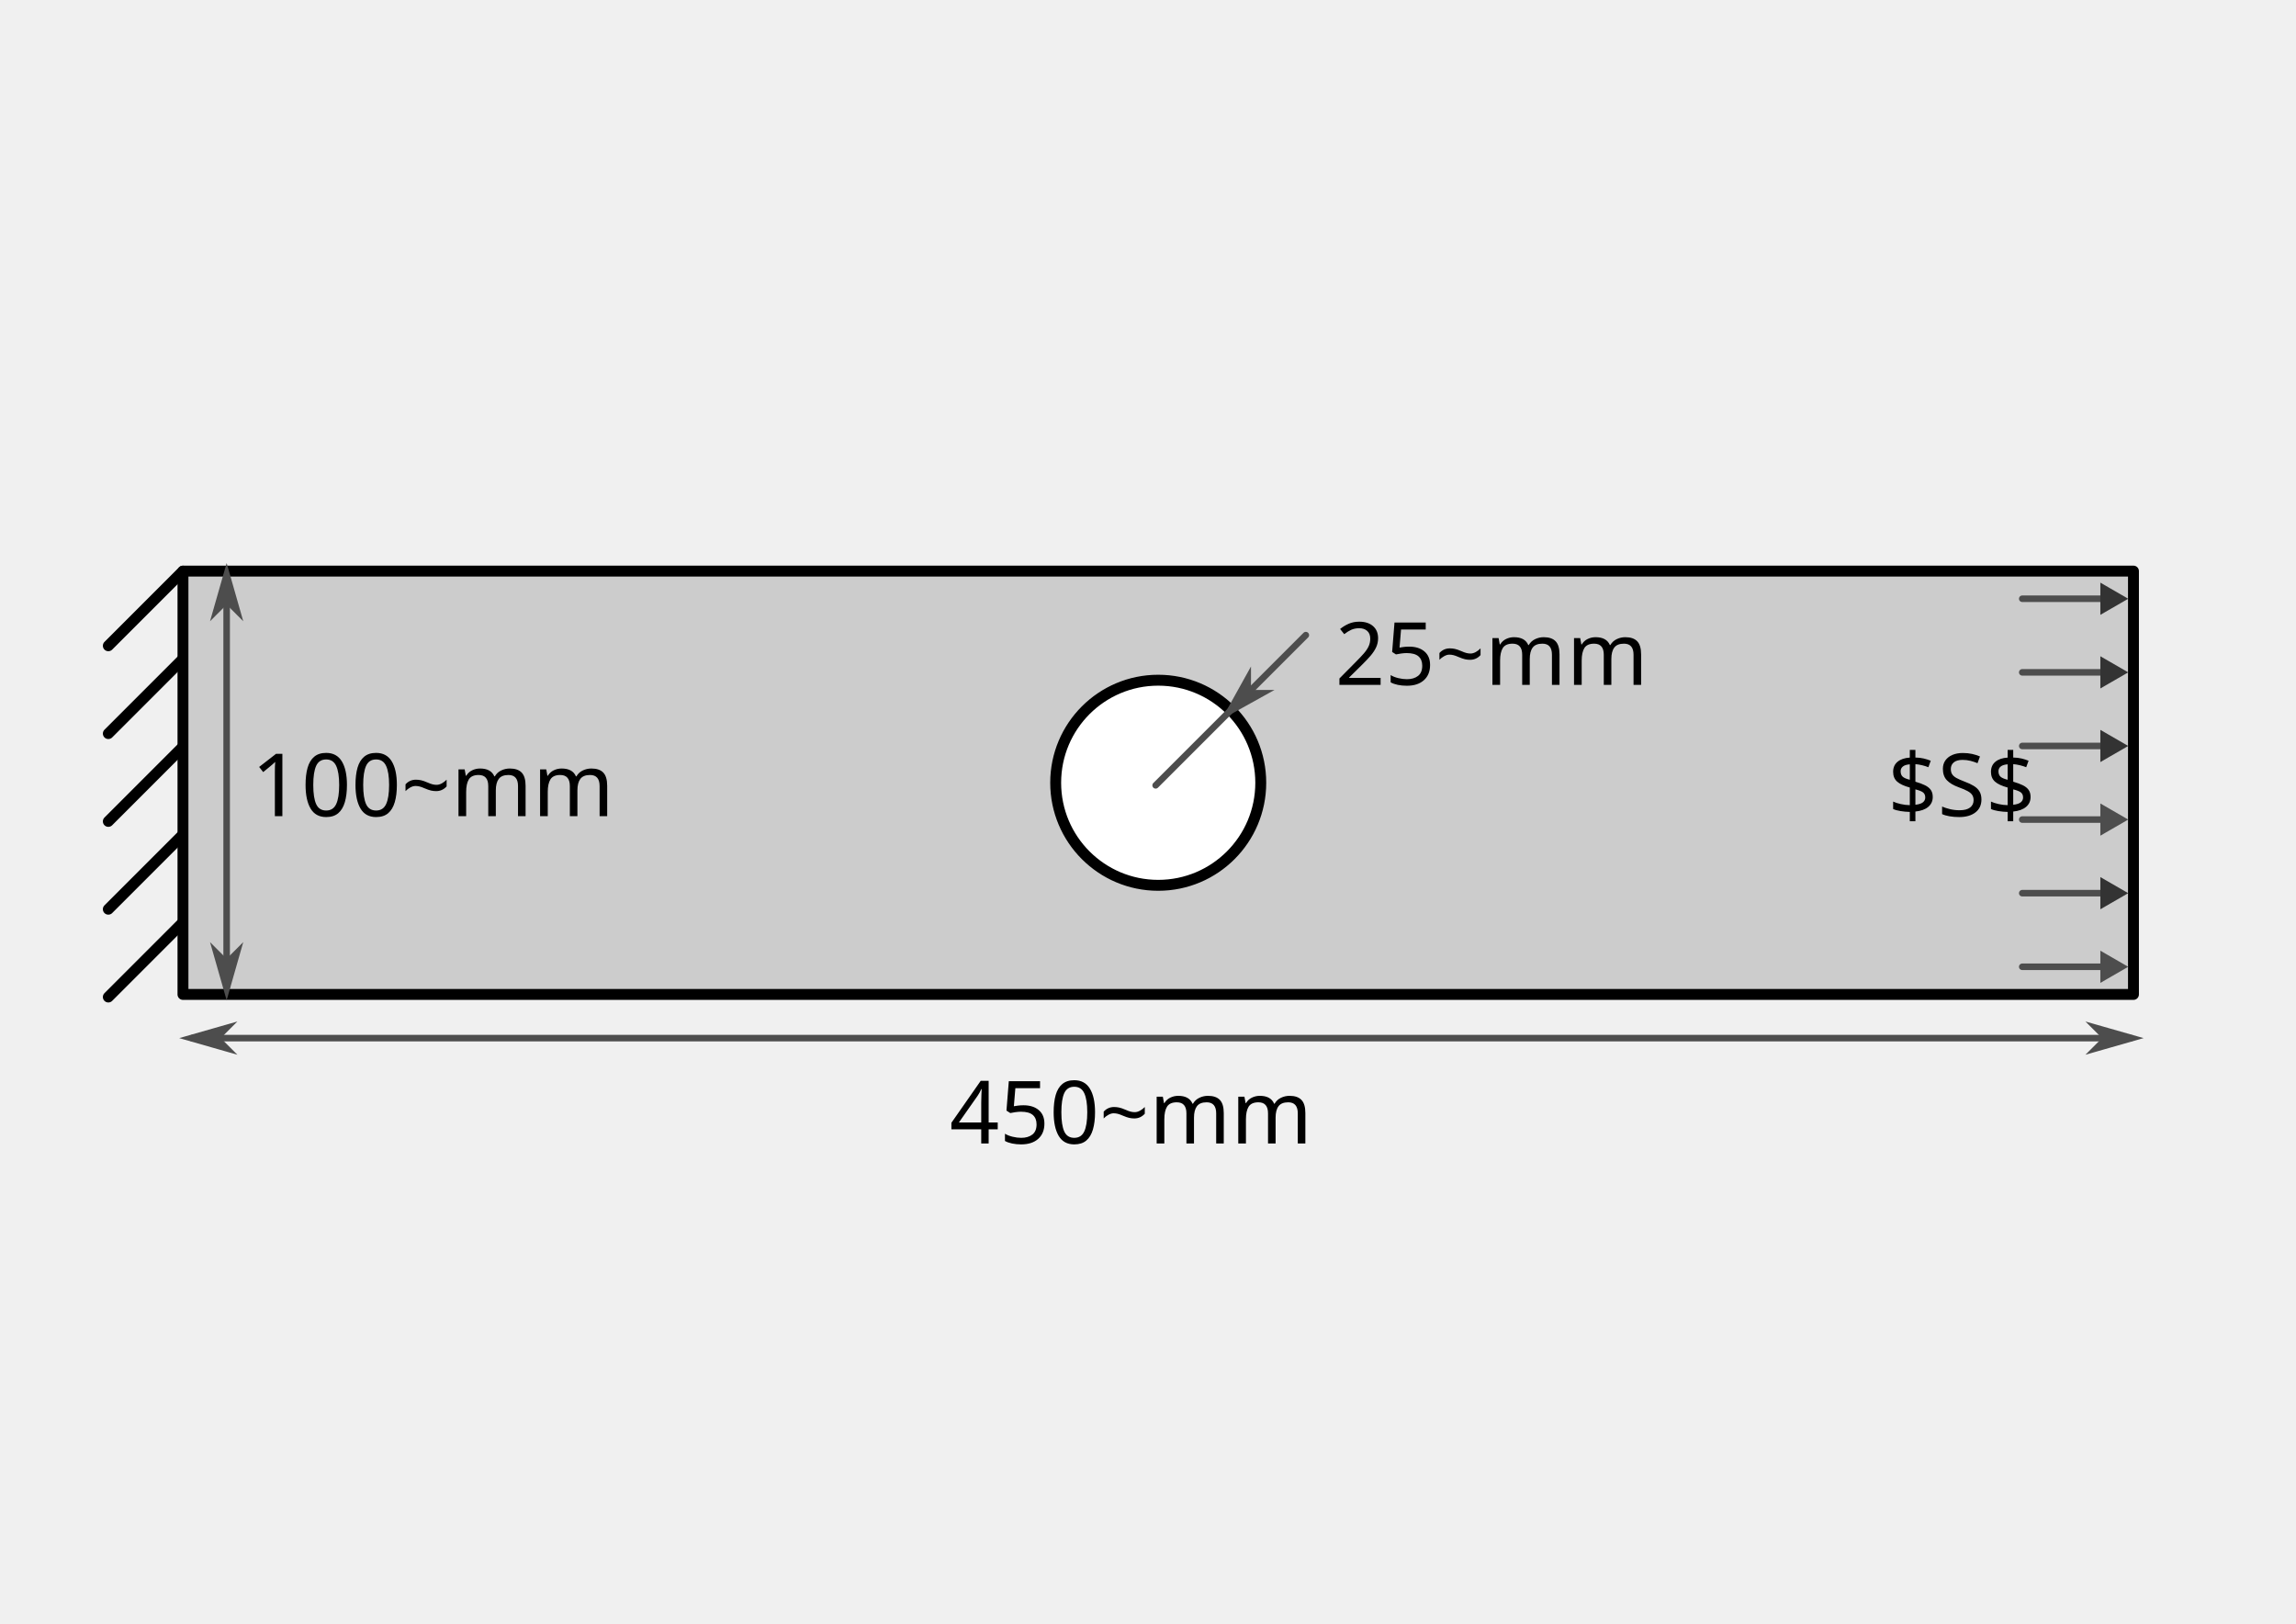
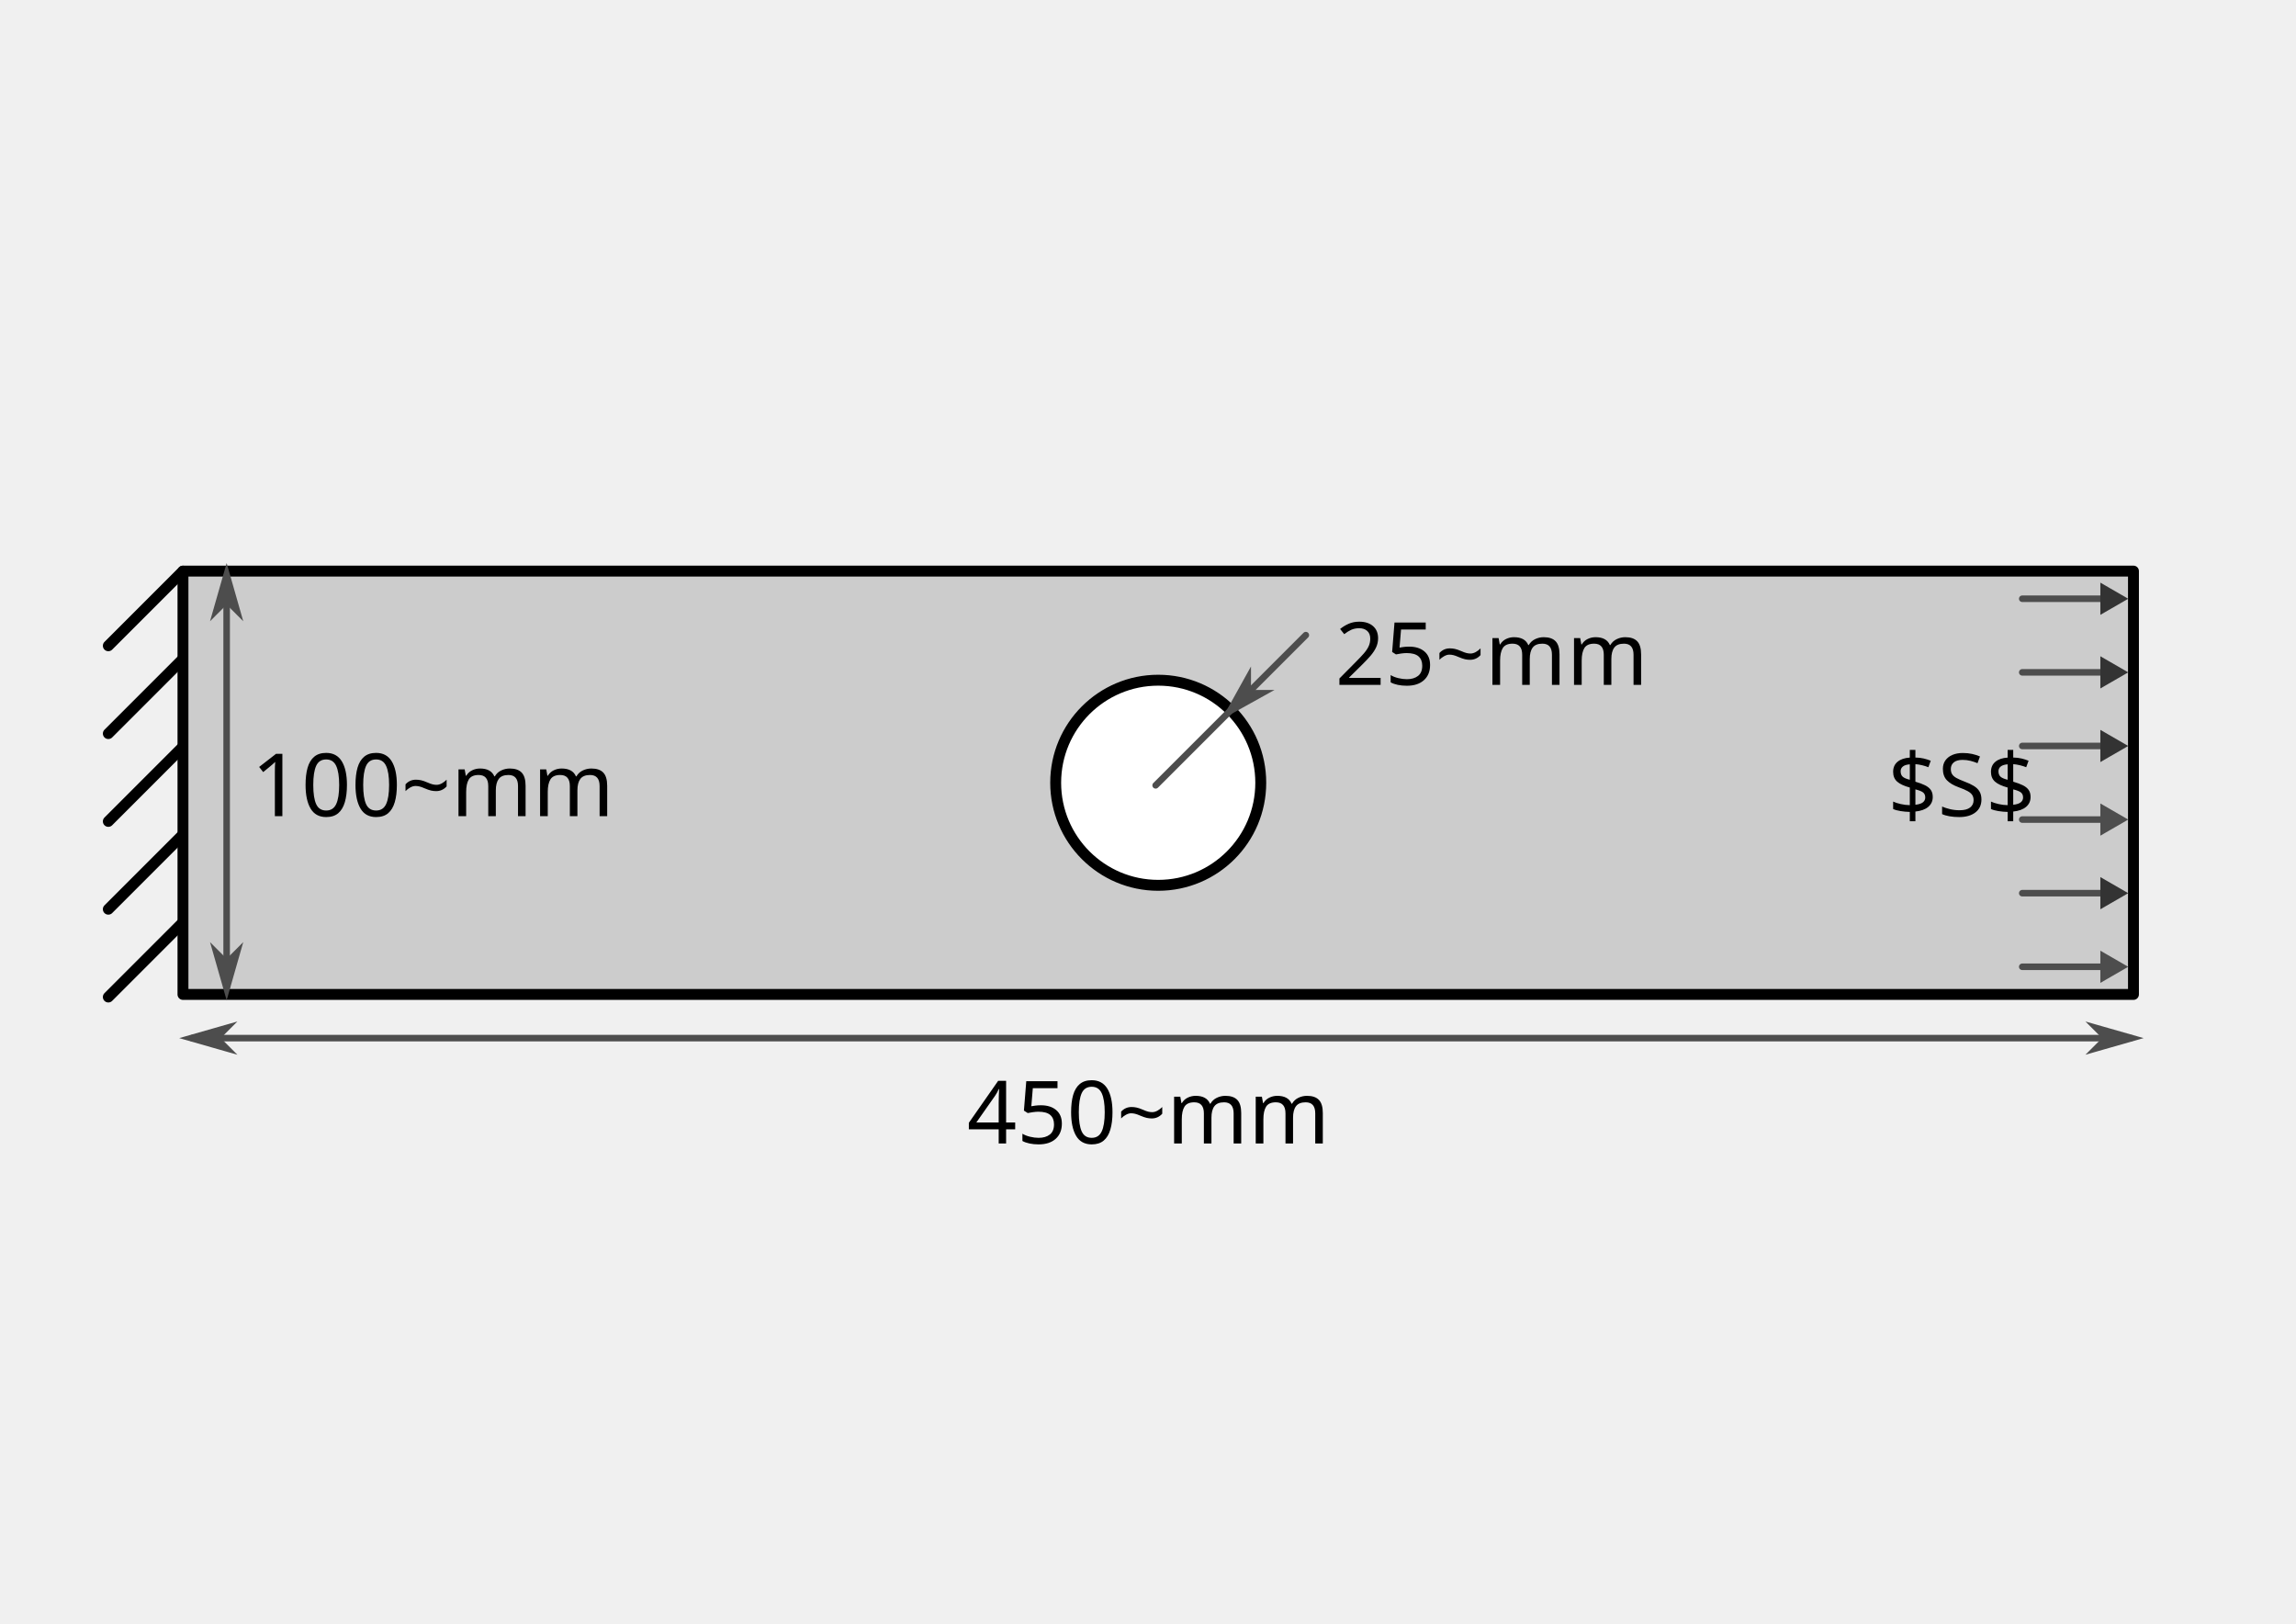
<svg xmlns="http://www.w3.org/2000/svg" width="297mm" height="210mm" viewBox="0 0 1052.362 744.094" id="svg2" version="1.1">
  <defs id="defs4">
    <marker orient="auto" refY="0.0" refX="0.0" id="Arrow1Mend" style="overflow:visible;">
      <path id="path4392" d="M 0.0,0.0 L 5.0,-5.0 L -12.5,0.0 L 5.0,5.0 L 0.0,0.0 z " style="fill-rule:evenodd;stroke:#4d4d4d;stroke-width:1pt;stroke-opacity:1;fill:#4d4d4d;fill-opacity:1" transform="scale(0.4) rotate(180) translate(10,0)" />
    </marker>
    <marker style="overflow:visible" id="marker12518" refX="0.0" refY="0.0" orient="auto">
      <path transform="scale(0.4) translate(10,0)" style="fill-rule:evenodd;stroke:#4d4d4d;stroke-width:1pt;stroke-opacity:1;fill:#4d4d4d;fill-opacity:1" d="M 0.0,0.0 L 5.0,-5.0 L -12.5,0.0 L 5.0,5.0 L 0.0,0.0 z " id="path12520" />
    </marker>
    <marker orient="auto" refY="0.0" refX="0.0" id="marker9156" style="overflow:visible">
      <path id="path9158" d="M 5.77,0.0 L -2.88,5.0 L -2.88,-5.0 L 5.77,0.0 z " style="fill-rule:evenodd;stroke:#333333;stroke-width:1pt;stroke-opacity:1;fill:#333333;fill-opacity:1" transform="scale(-0.4)" />
    </marker>
    <marker orient="auto" refY="0.0" refX="0.0" id="TriangleInM" style="overflow:visible">
      <path id="path4519" d="M 5.77,0.0 L -2.88,5.0 L -2.88,-5.0 L 5.77,0.0 z " style="fill-rule:evenodd;stroke:#4d4d4d;stroke-width:1pt;stroke-opacity:1;fill:#000000;fill-opacity:1" transform="scale(-0.4)" />
    </marker>
    <marker orient="auto" refY="0.0" refX="0.0" id="marker9024" style="overflow:visible">
      <path id="path9026" d="M 5.77,0.0 L -2.88,5.0 L -2.88,-5.0 L 5.77,0.0 z " style="fill-rule:evenodd;stroke:#4d4d4d;stroke-width:1pt;stroke-opacity:1;fill:#000000;fill-opacity:1" transform="scale(-0.8)" />
    </marker>
    <marker orient="auto" refY="0.0" refX="0.0" id="TriangleInL" style="overflow:visible">
      <path id="path4516" d="M 5.77,0.0 L -2.88,5.0 L -2.88,-5.0 L 5.77,0.0 z " style="fill-rule:evenodd;stroke:#4d4d4d;stroke-width:1pt;stroke-opacity:1;fill:#000000;fill-opacity:1" transform="scale(-0.8)" />
    </marker>
    <marker orient="auto" refY="0.0" refX="0.0" id="Arrow2Lstart" style="overflow:visible">
      <path id="path4401" style="fill-rule:evenodd;stroke-width:0.625;stroke-linejoin:round;stroke:#000000;stroke-opacity:1;fill:#4d4d4d;fill-opacity:1" d="M 8.719,4.034 L -2.207,0.016 L 8.719,-4.002 C 6.973,-1.63 6.983,1.616 8.719,4.034 z " transform="scale(1.1) translate(1,0)" />
    </marker>
    <marker orient="auto" refY="0.0" refX="0.0" id="marker5539" style="overflow:visible">
      <path id="path5541" d="M 0.0,0.0 L 5.0,-5.0 L -12.5,0.0 L 5.0,5.0 L 0.0,0.0 z " style="fill-rule:evenodd;stroke:#4d4d4d;stroke-width:1pt;stroke-opacity:1;fill:#4d4d4d;fill-opacity:1" transform="scale(0.4) translate(10,0)" />
    </marker>
    <marker orient="auto" refY="0.0" refX="0.0" id="DotS" style="overflow:visible">
      <path id="path4450" d="M -2.5,-1.0 C -2.5,1.76 -4.74,4.0 -7.5,4.0 C -10.26,4.0 -12.5,1.76 -12.5,-1.0 C -12.5,-3.76 -10.26,-6.0 -7.5,-6.0 C -4.74,-6.0 -2.5,-3.76 -2.5,-1.0 z " style="fill-rule:evenodd;stroke:#000000;stroke-width:1pt;stroke-opacity:1;fill:#000000;fill-opacity:1" transform="scale(0.2) translate(7.4, 1)" />
    </marker>
    <marker orient="auto" refY="0.0" refX="0.0" id="DotM" style="overflow:visible">
      <path id="path4447" d="M -2.5,-1.0 C -2.5,1.76 -4.74,4.0 -7.5,4.0 C -10.26,4.0 -12.5,1.76 -12.5,-1.0 C -12.5,-3.76 -10.26,-6.0 -7.5,-6.0 C -4.74,-6.0 -2.5,-3.76 -2.5,-1.0 z " style="fill-rule:evenodd;stroke:#000000;stroke-width:1pt;stroke-opacity:1;fill:#000000;fill-opacity:1" transform="scale(0.4) translate(7.4, 1)" />
    </marker>
    <marker orient="auto" refY="0.0" refX="0.0" id="marker4677" style="overflow:visible">
      <path id="path4679" d="M 0.0,0.0 L 5.0,-5.0 L -12.5,0.0 L 5.0,5.0 L 0.0,0.0 z " style="fill-rule:evenodd;stroke:#4d4d4d;stroke-width:1pt;stroke-opacity:1;fill:#4d4d4d;fill-opacity:1" transform="scale(0.4) translate(10,0)" />
    </marker>
    <marker orient="auto" refY="0.0" refX="0.0" id="Arrow1Mstart" style="overflow:visible">
      <path id="path4389" d="M 0.0,0.0 L 5.0,-5.0 L -12.5,0.0 L 5.0,5.0 L 0.0,0.0 z " style="fill-rule:evenodd;stroke:#4d4d4d;stroke-width:1pt;stroke-opacity:1;fill:#4d4d4d;fill-opacity:1" transform="scale(0.4) translate(10,0)" />
    </marker>
    <marker orient="auto" refY="0" refX="0" id="marker9156-1" style="overflow:visible">
      <path id="path9158-2" d="m 5.77,0 -8.65,5 0,-10 8.65,5 z" style="fill:#333333;fill-opacity:1;fill-rule:evenodd;stroke:#333333;stroke-width:1pt;stroke-opacity:1" transform="scale(-0.4,-0.4)" />
    </marker>
    <marker orient="auto" refY="0" refX="0" id="marker9156-0" style="overflow:visible">
      <path id="path9158-9" d="m 5.77,0 -8.65,5 0,-10 8.65,5 z" style="fill:#333333;fill-opacity:1;fill-rule:evenodd;stroke:#333333;stroke-width:1pt;stroke-opacity:1" transform="scale(-0.4,-0.4)" />
    </marker>
    <marker orient="auto" refY="0" refX="0" id="marker9156-1-2" style="overflow:visible">
      <path id="path9158-2-6" d="m 5.77,0 -8.65,5 0,-10 8.65,5 z" style="fill:#4d4d4d;fill-opacity:1;fill-rule:evenodd;stroke:#4d4d4d;stroke-width:1pt;stroke-opacity:1" transform="scale(-0.4,-0.4)" />
    </marker>
    <marker orient="auto" refY="0" refX="0" id="marker9156-1-2-8" style="overflow:visible">
      <path id="path9158-2-6-7" d="m 5.77,0 -8.65,5 0,-10 8.65,5 z" style="fill:#333333;fill-opacity:1;fill-rule:evenodd;stroke:#333333;stroke-width:1pt;stroke-opacity:1" transform="scale(-0.4,-0.4)" />
    </marker>
    <marker orient="auto" refY="0" refX="0" id="marker9156-1-2-8-2" style="overflow:visible">
      <path id="path9158-2-6-7-0" d="m 5.77,0 -8.65,5 0,-10 8.65,5 z" style="fill:#4d4d4d;fill-opacity:1;fill-rule:evenodd;stroke:#4d4d4d;stroke-width:1pt;stroke-opacity:1" transform="scale(-0.4,-0.4)" />
    </marker>
    <marker orient="auto" refY="0" refX="0" id="marker9156-1-2-8-2-3" style="overflow:visible">
      <path id="path9158-2-6-7-0-7" d="m 5.77,0 -8.65,5 0,-10 8.65,5 z" style="fill:#333333;fill-opacity:1;fill-rule:evenodd;stroke:#333333;stroke-width:1pt;stroke-opacity:1" transform="scale(-0.4,-0.4)" />
    </marker>
    <marker style="overflow:visible" id="marker12518-9" refX="0" refY="0" orient="auto">
      <path transform="matrix(0.4,0,0,0.4,4,0)" style="fill:#4d4d4d;fill-opacity:1;fill-rule:evenodd;stroke:#4d4d4d;stroke-width:1pt;stroke-opacity:1" d="M 0,0 5,-5 -12.5,0 5,5 0,0 Z" id="path12520-2" />
    </marker>
    <marker orient="auto" refY="0" refX="0" id="Arrow1Mend-2" style="overflow:visible">
      <path id="path4392-8" d="M 0,0 5,-5 -12.5,0 5,5 0,0 Z" style="fill:#4d4d4d;fill-opacity:1;fill-rule:evenodd;stroke:#4d4d4d;stroke-width:1pt;stroke-opacity:1" transform="matrix(-0.4,0,0,-0.4,-4,0)" />
    </marker>
  </defs>
  <g id="layer1" transform="translate(0,-308.2677)">
    <g id="g10408" style="stroke:#000000" transform="translate(40,-20)">
      <path id="path4155" d="m 9.65,624.198 34.185,-34.182" style="fill:none;fill-rule:evenodd;stroke:#000000;stroke-width:5;stroke-linecap:round;stroke-linejoin:miter;stroke-miterlimit:4;stroke-dasharray:none;stroke-opacity:1" />
      <path id="path4155-5" d="m 9.65,664.441 34.185,-34.182" style="fill:none;fill-rule:evenodd;stroke:#000000;stroke-width:5;stroke-linecap:round;stroke-linejoin:miter;stroke-miterlimit:4;stroke-dasharray:none;stroke-opacity:1" />
      <path id="path4155-6" d="m 9.65,704.684 34.185,-34.182" style="fill:none;fill-rule:evenodd;stroke:#000000;stroke-width:5;stroke-linecap:round;stroke-linejoin:miter;stroke-miterlimit:4;stroke-dasharray:none;stroke-opacity:1" />
      <path id="path4155-5-2" d="m 9.65,744.927 34.185,-34.182" style="fill:none;fill-rule:evenodd;stroke:#000000;stroke-width:5;stroke-linecap:round;stroke-linejoin:miter;stroke-miterlimit:4;stroke-dasharray:none;stroke-opacity:1" />
      <path id="path4155-9" d="m 9.65,785.17 34.185,-34.182" style="fill:none;fill-rule:evenodd;stroke:#000000;stroke-width:5;stroke-linecap:round;stroke-linejoin:miter;stroke-miterlimit:4;stroke-dasharray:none;stroke-opacity:1" />
    </g>
    <rect style="fill:#cccccc;fill-opacity:1;stroke:#000000;stroke-width:5;stroke-linejoin:round;stroke-miterlimit:4;stroke-dasharray:none;stroke-dashoffset:0;stroke-opacity:1" id="rect4136" width="894" height="194" x="83.865" y="569.985" />
    <circle style="fill:#ffffff;fill-opacity:1;stroke:#000000;stroke-width:5;stroke-linecap:round;stroke-linejoin:round;stroke-miterlimit:4;stroke-dasharray:none;stroke-dashoffset:0;stroke-opacity:1" id="path4356" cx="530.865" cy="666.985" r="47" />
    <path style="fill:none;fill-rule:evenodd;stroke:#4d4d4d;stroke-width:3;stroke-linecap:round;stroke-linejoin:miter;stroke-miterlimit:4;stroke-dasharray:none;stroke-opacity:1;marker-mid:url(#marker5539)" d="m 529.685,668.165 c 11.472,-11.473 22.945,-22.946 34.417,-34.419 11.472,-11.473 22.945,-22.946 34.417,-34.419" id="path4987" />
    <path style="fill:none;fill-opacity:1;fill-rule:evenodd;stroke:#4d4d4d;stroke-width:3;stroke-linecap:round;stroke-linejoin:miter;stroke-miterlimit:4;stroke-dasharray:none;stroke-opacity:1;marker-start:url(#marker9156)" d="m 966.943,582.655 -40.056,0" id="path8772" />
    <path style="fill:none;fill-opacity:1;fill-rule:evenodd;stroke:#4d4d4d;stroke-width:3;stroke-linecap:round;stroke-linejoin:miter;stroke-miterlimit:4;stroke-dasharray:none;stroke-opacity:1;marker-start:url(#marker9156-1)" d="m 966.943,650.119 -40.056,0" id="path8772-7" />
    <path style="fill:none;fill-opacity:1;fill-rule:evenodd;stroke:#4d4d4d;stroke-width:3;stroke-linecap:round;stroke-linejoin:miter;stroke-miterlimit:4;stroke-dasharray:none;stroke-opacity:1;marker-start:url(#marker9156-0)" d="m 966.943,616.387 -40.056,0" id="path8772-3" />
    <path style="fill:none;fill-opacity:1;fill-rule:evenodd;stroke:#4d4d4d;stroke-width:3;stroke-linecap:round;stroke-linejoin:miter;stroke-miterlimit:4;stroke-dasharray:none;stroke-opacity:1;marker-start:url(#marker9156-1-2)" d="m 966.943,683.851 -40.056,0" id="path8772-7-1" />
    <path style="fill:none;fill-opacity:1;fill-rule:evenodd;stroke:#4d4d4d;stroke-width:3;stroke-linecap:round;stroke-linejoin:miter;stroke-miterlimit:4;stroke-dasharray:none;stroke-opacity:1;marker-start:url(#marker9156-1-2-8)" d="m 966.943,717.583 -40.056,0" id="path8772-7-1-9" />
    <path style="fill:none;fill-opacity:1;fill-rule:evenodd;stroke:#4d4d4d;stroke-width:3;stroke-linecap:round;stroke-linejoin:miter;stroke-miterlimit:4;stroke-dasharray:none;stroke-opacity:1;marker-start:url(#marker9156-1-2-8-2)" d="m 966.943,751.315 -40.056,0" id="path8772-7-1-9-2" />
    <path style="fill:none;fill-rule:evenodd;stroke:#4d4d4d;stroke-width:3;stroke-linecap:round;stroke-linejoin:miter;stroke-miterlimit:4;stroke-dasharray:none;stroke-opacity:1;marker-start:url(#marker12518-9);marker-end:url(#Arrow1Mend-2)" d="m 976.596,784.002 -888.54,0" id="path12510-9" />
    <text xml:space="preserve" style="font-style:normal;font-weight:normal;font-size:40px;line-height:125%;font-family:sans-serif;letter-spacing:0px;word-spacing:0px;fill:#000000;fill-opacity:1;stroke:none;stroke-width:1px;stroke-linecap:butt;stroke-linejoin:miter;stroke-opacity:1" x="612" y="622.12" id="text14529">
      <tspan x="612" y="622.12" id="tspan14533">25~mm</tspan>
    </text>
    <path style="fill:none;fill-rule:evenodd;stroke:#4d4d4d;stroke-width:3;stroke-linecap:round;stroke-linejoin:miter;stroke-miterlimit:4;stroke-dasharray:none;stroke-opacity:1;marker-start:url(#marker12518);marker-end:url(#Arrow1Mend)" d="m 103.881,572.216 0,188.54" id="path12510" />
    <text xml:space="preserve" style="font-style:normal;font-weight:normal;font-size:40px;line-height:125%;font-family:sans-serif;letter-spacing:0px;word-spacing:0px;fill:#000000;fill-opacity:1;stroke:none;stroke-width:1px;stroke-linecap:butt;stroke-linejoin:miter;stroke-opacity:1" x="115.224" y="682.296" id="text14529-8">
      <tspan x="115.224" y="682.296" id="tspan14533-2">100~mm</tspan>
    </text>
-     <text xml:space="preserve" style="font-style:normal;font-weight:normal;font-size:40px;line-height:125%;font-family:sans-serif;letter-spacing:0px;word-spacing:0px;fill:#000000;fill-opacity:1;stroke:none;stroke-width:1px;stroke-linecap:butt;stroke-linejoin:miter;stroke-opacity:1" x="435.225" y="832.296" id="text14529-5">
-       <tspan x="435.225" y="832.296" id="tspan14533-3">450~mm</tspan>
+     <text xml:space="preserve" style="font-style:normal;font-weight:normal;font-size:40px;line-height:125%;font-family:sans-serif;letter-spacing:0px;word-spacing:0px;fill:#000000;fill-opacity:1;stroke:none;stroke-width:1px;stroke-linecap:butt;stroke-linejoin:miter;stroke-opacity:1" x="443.225" y="832.296" id="text14529-5">
+       <tspan x="443.225" y="832.296" id="tspan14533-3">450~mm</tspan>
    </text>
    <text xml:space="preserve" style="font-style:normal;font-weight:normal;font-size:40px;line-height:125%;font-family:sans-serif;letter-spacing:0px;word-spacing:0px;fill:#000000;fill-opacity:1;stroke:none;stroke-width:1px;stroke-linecap:butt;stroke-linejoin:miter;stroke-opacity:1" x="865.225" y="682.296" id="text14529-4">
      <tspan x="865.225" y="682.296" id="tspan14533-9">$S$</tspan>
    </text>
  </g>
</svg>
